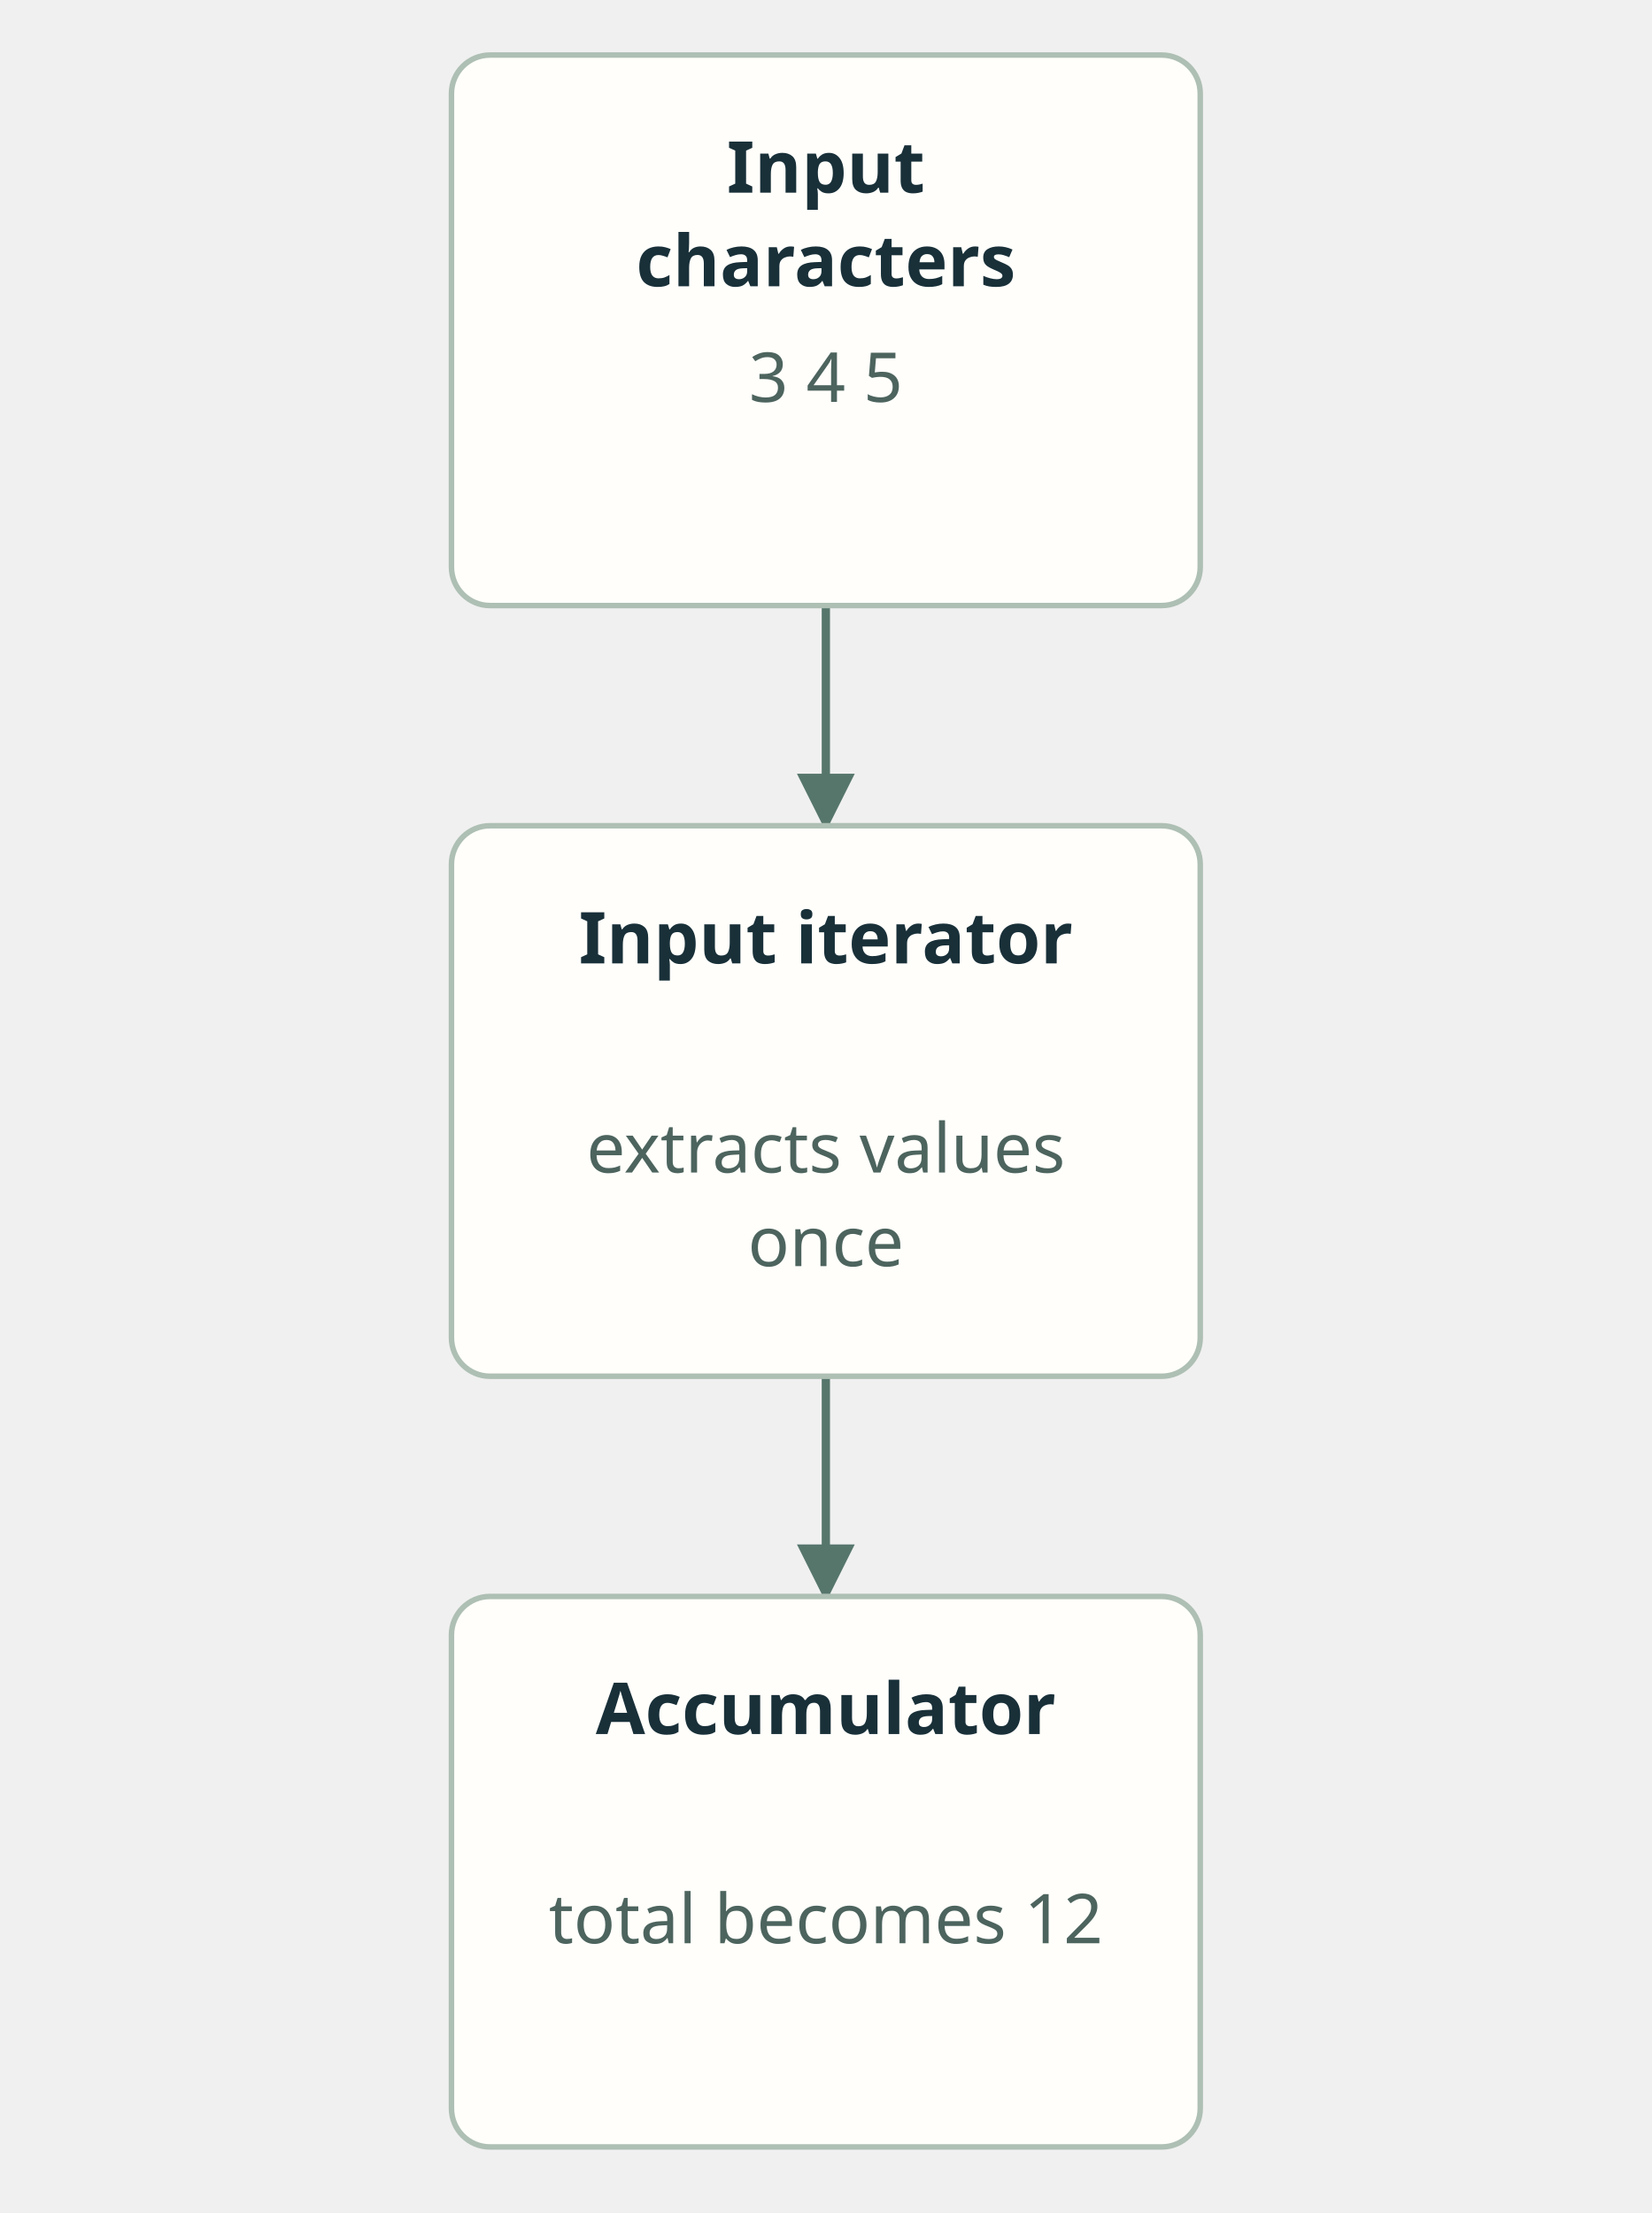
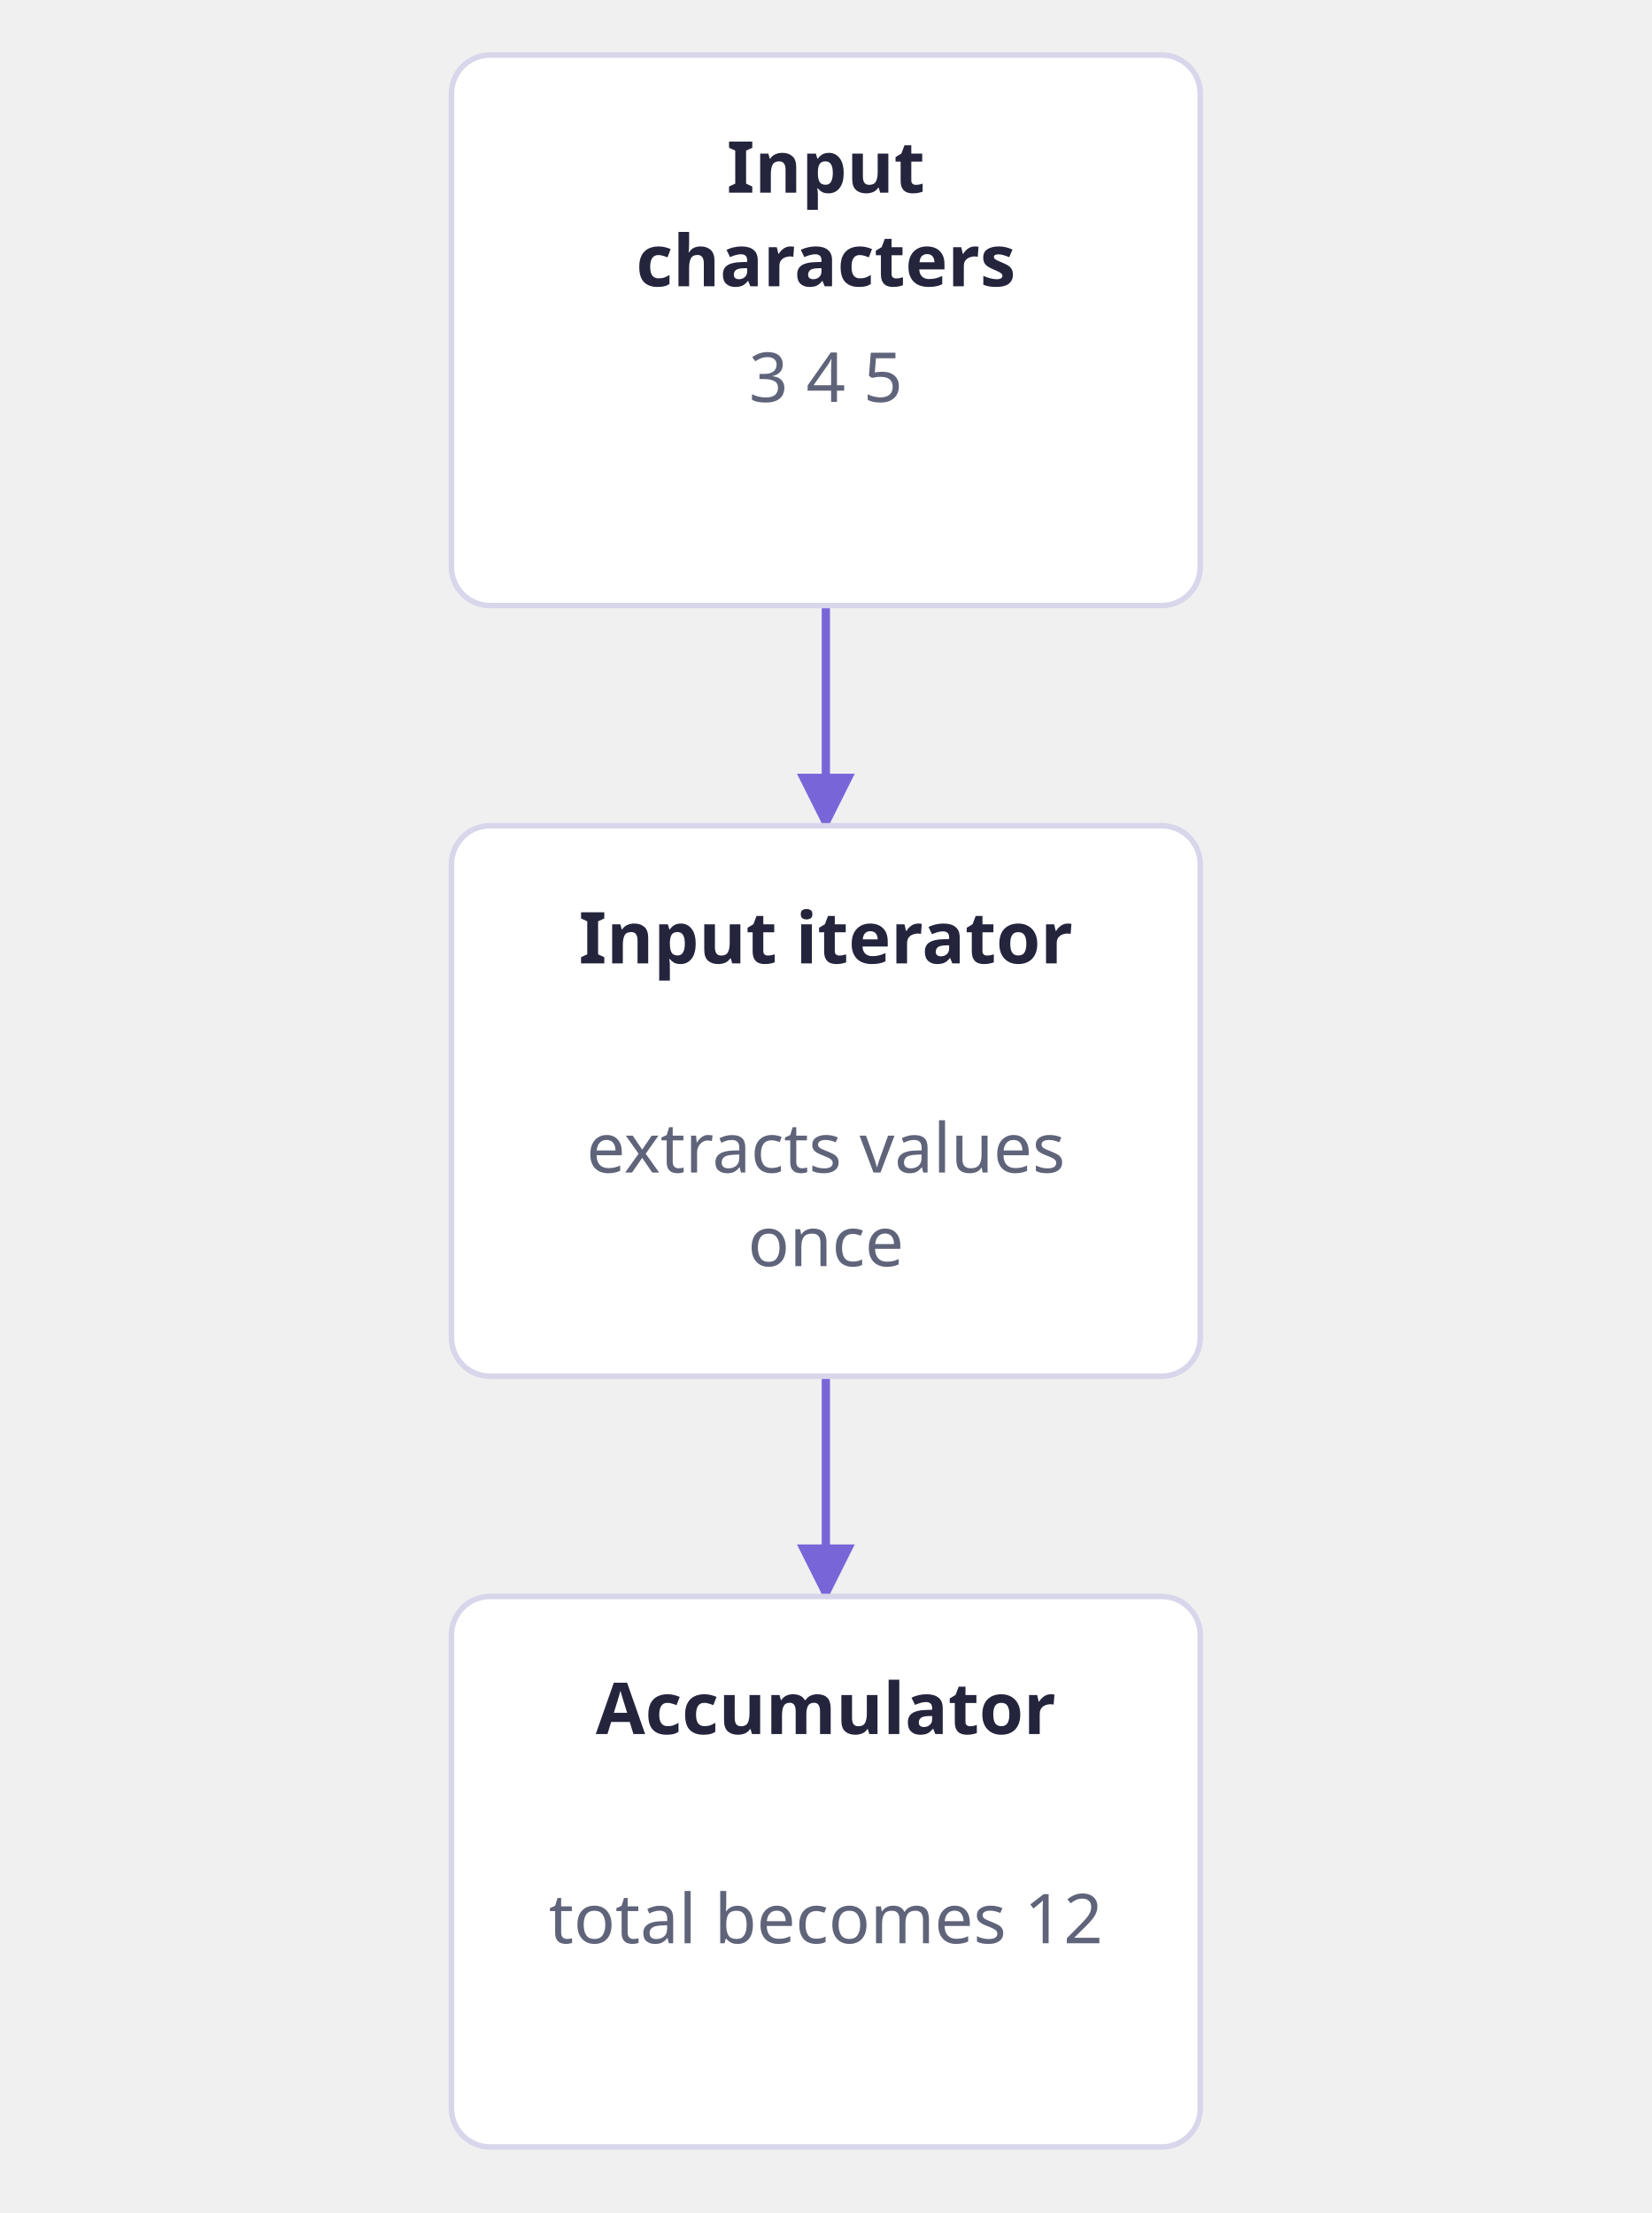
<svg xmlns="http://www.w3.org/2000/svg" class="concept-svg" viewBox="0 0 300 402" role="img" aria-labelledby="concept-lib-stream-iterators-title concept-lib-stream-iterators-desc">
  <defs>
    <marker id="concept-lib-stream-iterators-arrow" viewBox="0 0 10 10" refX="9" refY="5" markerWidth="7" markerHeight="7" orient="auto-start-reverse">
-       <path d="M 0 0 L 10 5 L 0 10 z" fill="#56766c" />
+       <path d="M 0 0 L 10 5 L 0 10 z" fill="#7866d9" />
    </marker>
  </defs>
-   <path d="M 150 110 L 150 150" stroke="#56766c" stroke-width="1.5" marker-end="url(#concept-lib-stream-iterators-arrow)" fill="none" />
-   <path d="M 150 250 L 150 290" stroke="#56766c" stroke-width="1.5" marker-end="url(#concept-lib-stream-iterators-arrow)" fill="none" />
+   <path d="M 150 110 L 150 150" stroke="#7866d9" stroke-width="1.5" marker-end="url(#concept-lib-stream-iterators-arrow)" fill="none" />
+   <path d="M 150 250 L 150 290" stroke="#7866d9" stroke-width="1.5" marker-end="url(#concept-lib-stream-iterators-arrow)" fill="none" />
  <g>
-     <rect x="82" y="10" width="136" height="100" rx="7" fill="#fffefa" stroke="#aebfb4" />
-     <text x="150" y="35" text-anchor="middle" fill="#193039" font-family="system-ui,sans-serif" font-size="13" font-weight="650">Input</text>
-     <text x="150" y="52" text-anchor="middle" fill="#193039" font-family="system-ui,sans-serif" font-size="13" font-weight="650">characters</text>
-     <text x="150" y="73" text-anchor="middle" fill="#4d645e" font-family="system-ui,sans-serif" font-size="12.5">3 4 5</text>
+     <rect x="82" y="10" width="136" height="100" rx="7" fill="#ffffff" stroke="#d7d6eb" />
+     <text x="150" y="35" text-anchor="middle" fill="#24243d" font-family="system-ui,sans-serif" font-size="13" font-weight="650">Input</text>
+     <text x="150" y="52" text-anchor="middle" fill="#24243d" font-family="system-ui,sans-serif" font-size="13" font-weight="650">characters</text>
+     <text x="150" y="73" text-anchor="middle" fill="#60647a" font-family="system-ui,sans-serif" font-size="12.5">3 4 5</text>
  </g>
  <g>
-     <rect x="82" y="150" width="136" height="100" rx="7" fill="#fffefa" stroke="#aebfb4" />
-     <text x="150" y="175" text-anchor="middle" fill="#193039" font-family="system-ui,sans-serif" font-size="13" font-weight="650">Input iterator</text>
-     <text x="150" y="213" text-anchor="middle" fill="#4d645e" font-family="system-ui,sans-serif" font-size="12.5">extracts values</text>
-     <text x="150" y="230" text-anchor="middle" fill="#4d645e" font-family="system-ui,sans-serif" font-size="12.5">once</text>
+     <rect x="82" y="150" width="136" height="100" rx="7" fill="#ffffff" stroke="#d7d6eb" />
+     <text x="150" y="175" text-anchor="middle" fill="#24243d" font-family="system-ui,sans-serif" font-size="13" font-weight="650">Input iterator</text>
+     <text x="150" y="213" text-anchor="middle" fill="#60647a" font-family="system-ui,sans-serif" font-size="12.5">extracts values</text>
+     <text x="150" y="230" text-anchor="middle" fill="#60647a" font-family="system-ui,sans-serif" font-size="12.5">once</text>
  </g>
  <g>
-     <rect x="82" y="290" width="136" height="100" rx="7" fill="#fffefa" stroke="#aebfb4" />
-     <text x="150" y="315" text-anchor="middle" fill="#193039" font-family="system-ui,sans-serif" font-size="13" font-weight="650">Accumulator</text>
-     <text x="150" y="353" text-anchor="middle" fill="#4d645e" font-family="system-ui,sans-serif" font-size="12.5">total becomes 12</text>
+     <rect x="82" y="290" width="136" height="100" rx="7" fill="#ffffff" stroke="#d7d6eb" />
+     <text x="150" y="315" text-anchor="middle" fill="#24243d" font-family="system-ui,sans-serif" font-size="13" font-weight="650">Accumulator</text>
+     <text x="150" y="353" text-anchor="middle" fill="#60647a" font-family="system-ui,sans-serif" font-size="12.5">total becomes 12</text>
  </g>
</svg>
